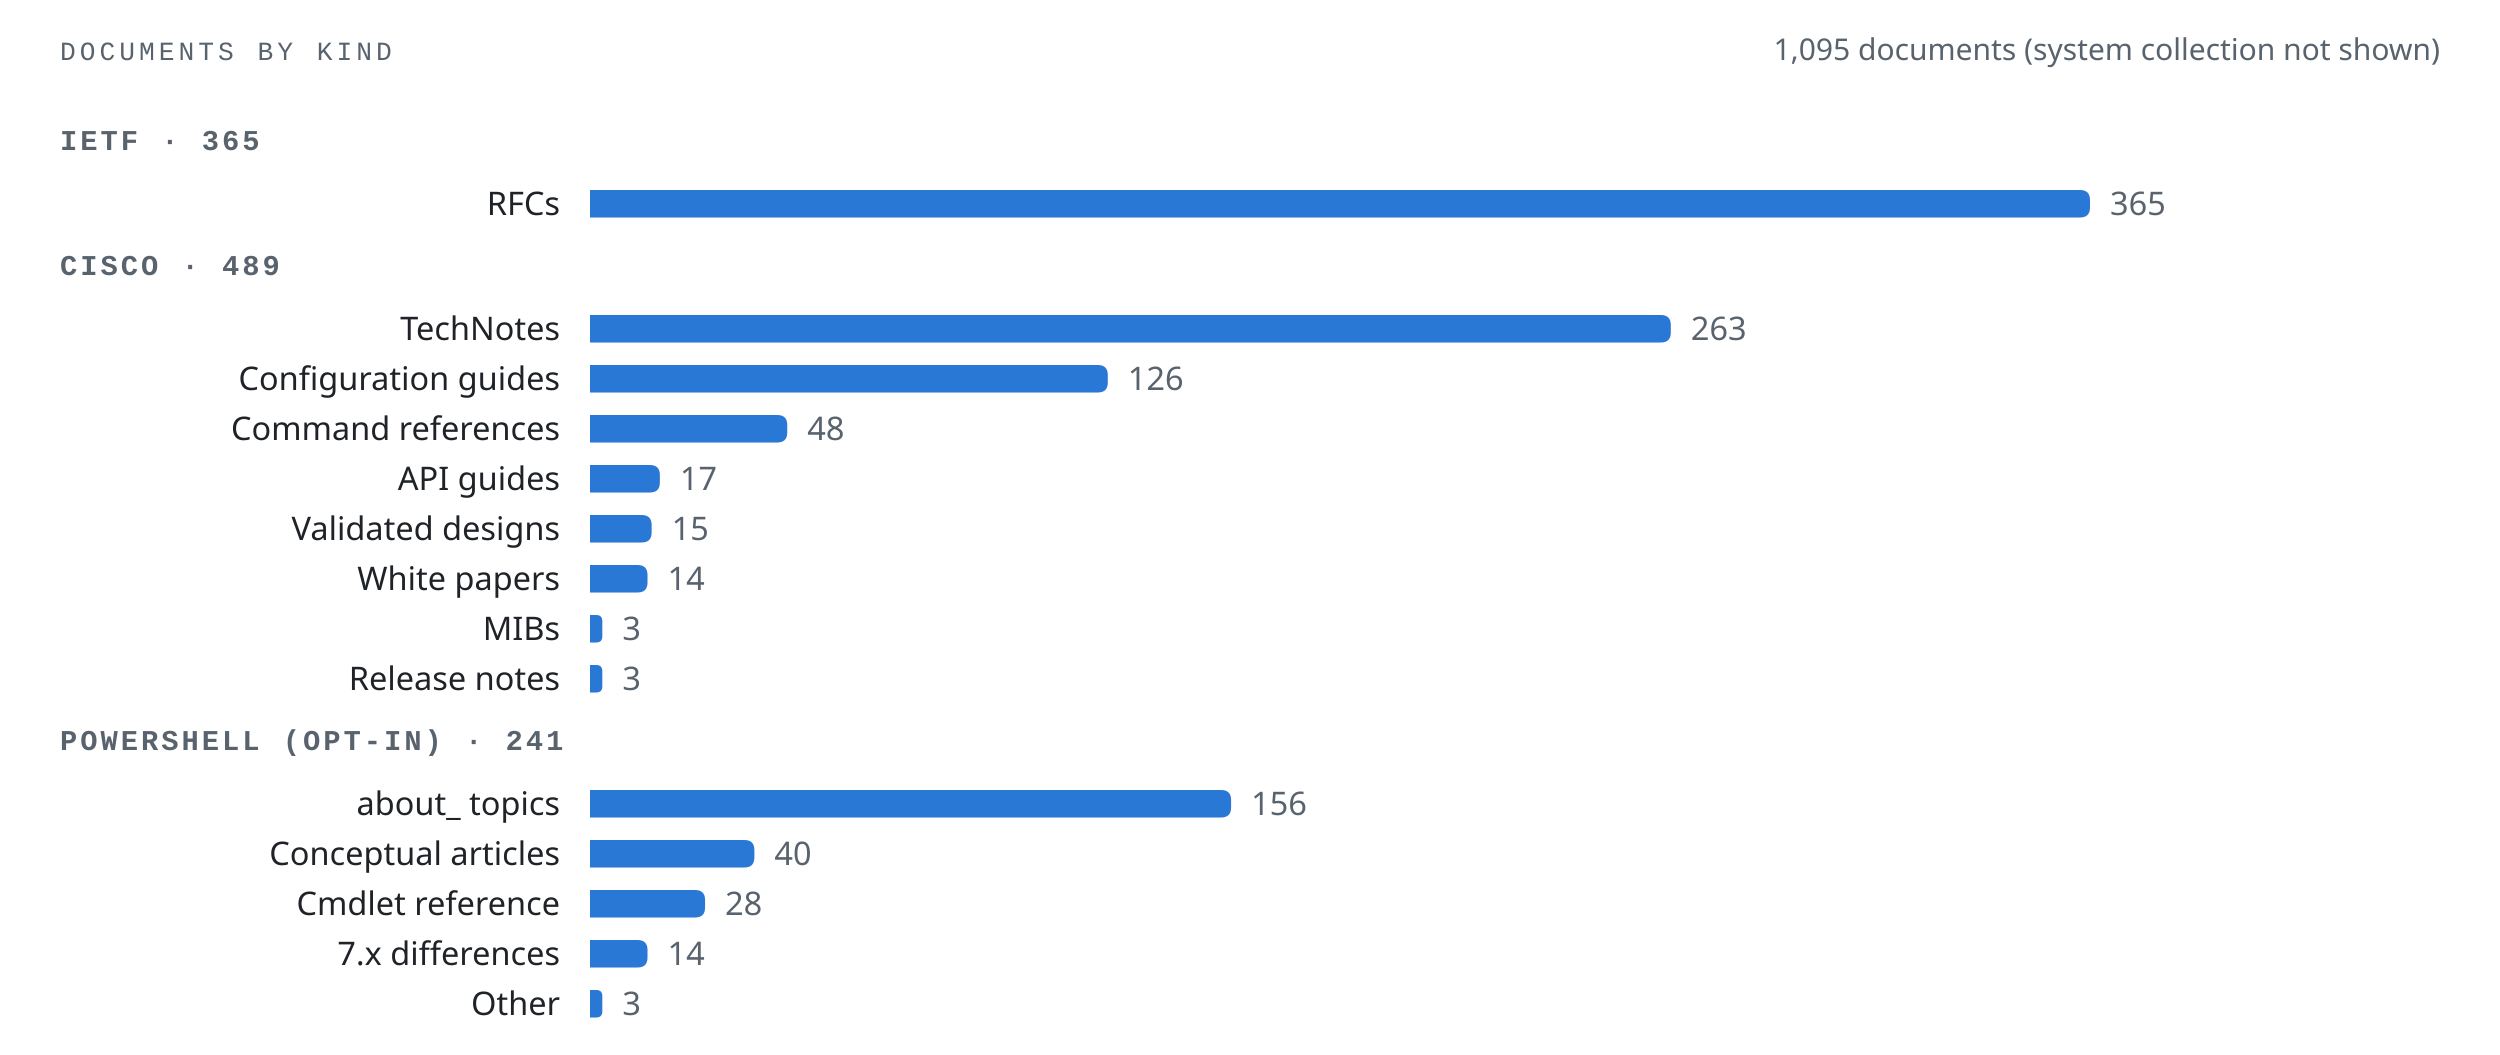
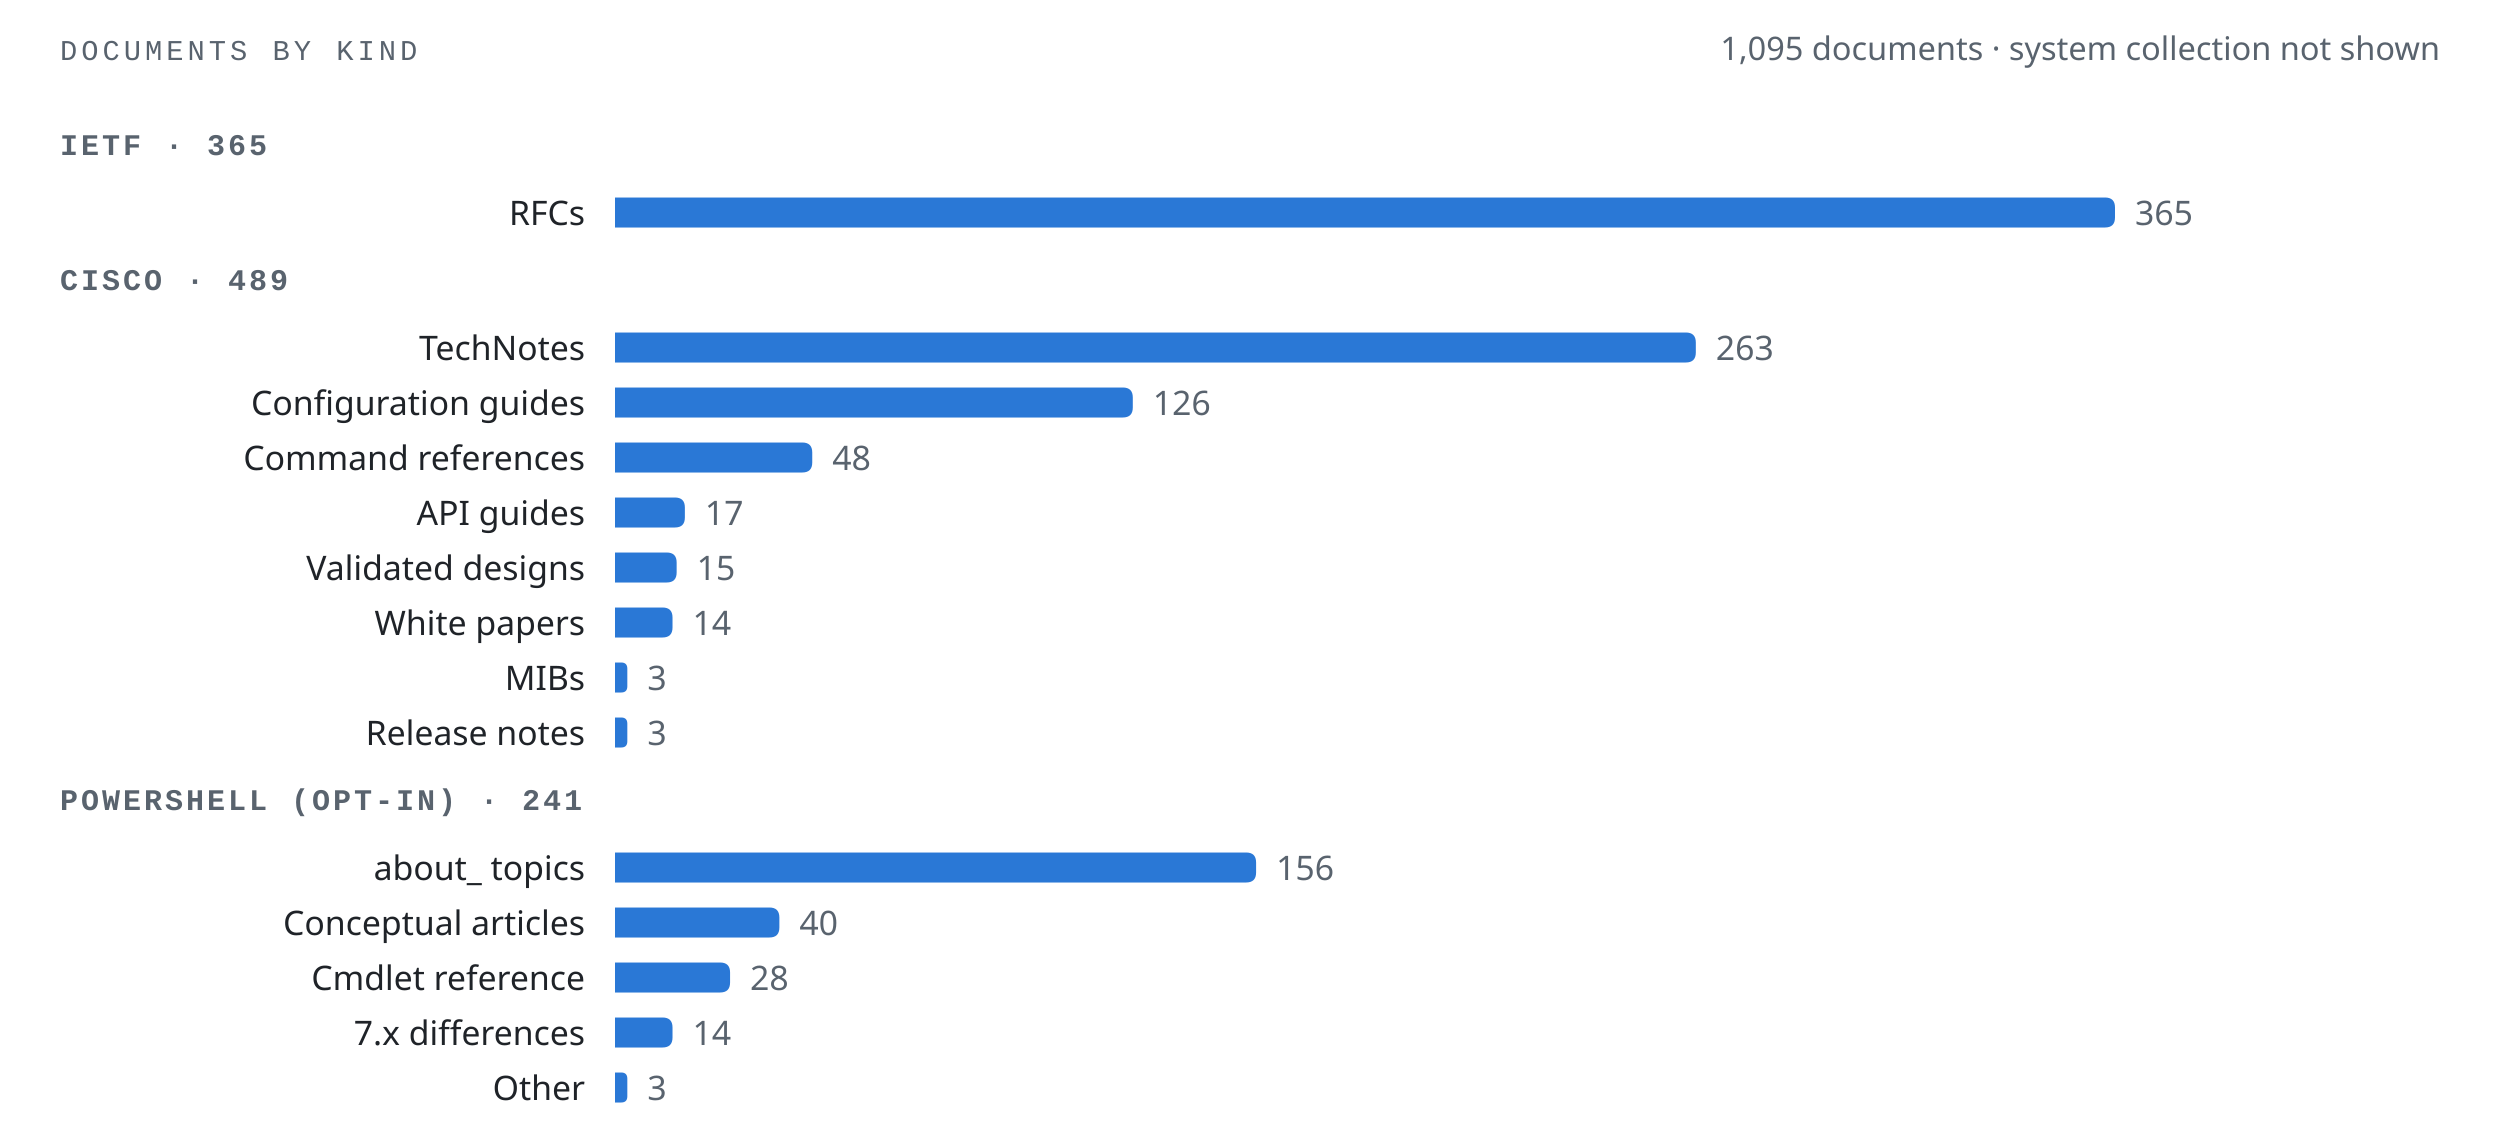
- <svg xmlns="http://www.w3.org/2000/svg" width="1000" height="422" viewBox="0 0 1000 422" role="img" aria-labelledby="t d">
+ <svg xmlns="http://www.w3.org/2000/svg" width="1000" height="458" viewBox="0 0 1000 458" role="img" aria-labelledby="t d">
  <style>.s{font-family:-apple-system,BlinkMacSystemFont,'Segoe UI','Noto Sans',Helvetica,Arial,sans-serif}.m{font-family:ui-monospace,SFMono-Regular,'SF Mono',Menlo,Consolas,'Liberation Mono',monospace}</style>
  <defs>
    <marker id="ah" viewBox="0 0 10 10" refX="9" refY="5" markerWidth="6.5" markerHeight="6.5" orient="auto">
      <path d="M0 1L9.5 5L0 9z" fill="#59636e" />
    </marker>
  </defs>
-   <text x="24" y="24" class="m" font-size="10.5" font-weight="400" fill="#59636e" letter-spacing="1.6">DOCUMENTS BY KIND</text>
-   <text x="976" y="24" class="s" font-size="12" font-weight="400" fill="#59636e" text-anchor="end">1,095 documents (system collection not shown)</text>
-   <text x="24" y="60" class="m" font-size="11.5" font-weight="600" fill="#59636e" letter-spacing="1.2">IETF · 365</text>
-   <text x="224" y="86" class="s" font-size="13" font-weight="400" fill="#1f2328" text-anchor="end">RFCs</text>
-   <path d="M236 76H832Q836 76 836 80V83Q836 87 832 87H236Z" fill="#2a78d6" />
-   <text x="844" y="86" class="s" font-size="13" font-weight="400" fill="#59636e">365</text>
-   <text x="24" y="110" class="m" font-size="11.5" font-weight="600" fill="#59636e" letter-spacing="1.2">CISCO · 489</text>
-   <text x="224" y="136" class="s" font-size="13" font-weight="400" fill="#1f2328" text-anchor="end">TechNotes</text>
-   <path d="M236 126H664.33Q668.33 126 668.33 130V133Q668.33 137 664.33 137H236Z" fill="#2a78d6" />
-   <text x="676.329" y="136" class="s" font-size="13" font-weight="400" fill="#59636e">263</text>
-   <text x="224" y="156" class="s" font-size="13" font-weight="400" fill="#1f2328" text-anchor="end">Configuration guides</text>
-   <path d="M236 146H439.12Q443.12 146 443.12 150V153Q443.12 157 439.12 157H236Z" fill="#2a78d6" />
-   <text x="451.123" y="156" class="s" font-size="13" font-weight="400" fill="#59636e">126</text>
-   <text x="224" y="176" class="s" font-size="13" font-weight="400" fill="#1f2328" text-anchor="end">Command references</text>
-   <path d="M236 166H310.9Q314.9 166 314.9 170V173Q314.9 177 310.9 177H236Z" fill="#2a78d6" />
-   <text x="322.904" y="176" class="s" font-size="13" font-weight="400" fill="#59636e">48</text>
-   <text x="224" y="196" class="s" font-size="13" font-weight="400" fill="#1f2328" text-anchor="end">API guides</text>
-   <path d="M236 186H259.95Q263.95 186 263.95 190V193Q263.95 197 259.95 197H236Z" fill="#2a78d6" />
-   <text x="271.945" y="196" class="s" font-size="13" font-weight="400" fill="#59636e">17</text>
-   <text x="224" y="216" class="s" font-size="13" font-weight="400" fill="#1f2328" text-anchor="end">Validated designs</text>
-   <path d="M236 206H256.66Q260.66 206 260.66 210V213Q260.66 217 256.66 217H236Z" fill="#2a78d6" />
-   <text x="268.658" y="216" class="s" font-size="13" font-weight="400" fill="#59636e">15</text>
-   <text x="224" y="236" class="s" font-size="13" font-weight="400" fill="#1f2328" text-anchor="end">White papers</text>
-   <path d="M236 226H255.01Q259.01 226 259.01 230V233Q259.01 237 255.01 237H236Z" fill="#2a78d6" />
-   <text x="267.014" y="236" class="s" font-size="13" font-weight="400" fill="#59636e">14</text>
-   <text x="224" y="256" class="s" font-size="13" font-weight="400" fill="#1f2328" text-anchor="end">MIBs</text>
-   <path d="M236 246H238.47Q240.93 246 240.93 248.466V254.534Q240.93 257 238.47 257H236Z" fill="#2a78d6" />
-   <text x="248.932" y="256" class="s" font-size="13" font-weight="400" fill="#59636e">3</text>
-   <text x="224" y="276" class="s" font-size="13" font-weight="400" fill="#1f2328" text-anchor="end">Release notes</text>
-   <path d="M236 266H238.47Q240.93 266 240.93 268.466V274.534Q240.93 277 238.47 277H236Z" fill="#2a78d6" />
-   <text x="248.932" y="276" class="s" font-size="13" font-weight="400" fill="#59636e">3</text>
-   <text x="24" y="300" class="m" font-size="11.5" font-weight="600" fill="#59636e" letter-spacing="1.2">POWERSHELL (OPT-IN) · 241</text>
-   <text x="224" y="326" class="s" font-size="13" font-weight="400" fill="#1f2328" text-anchor="end">about_ topics</text>
-   <path d="M236 316H488.44Q492.44 316 492.44 320V323Q492.44 327 488.44 327H236Z" fill="#2a78d6" />
-   <text x="500.438" y="326" class="s" font-size="13" font-weight="400" fill="#59636e">156</text>
-   <text x="224" y="346" class="s" font-size="13" font-weight="400" fill="#1f2328" text-anchor="end">Conceptual articles</text>
-   <path d="M236 336H297.75Q301.75 336 301.75 340V343Q301.75 347 297.75 347H236Z" fill="#2a78d6" />
-   <text x="309.753" y="346" class="s" font-size="13" font-weight="400" fill="#59636e">40</text>
-   <text x="224" y="366" class="s" font-size="13" font-weight="400" fill="#1f2328" text-anchor="end">Cmdlet reference</text>
-   <path d="M236 356H278.03Q282.03 356 282.03 360V363Q282.03 367 278.03 367H236Z" fill="#2a78d6" />
-   <text x="290.027" y="366" class="s" font-size="13" font-weight="400" fill="#59636e">28</text>
-   <text x="224" y="386" class="s" font-size="13" font-weight="400" fill="#1f2328" text-anchor="end">7.x differences</text>
-   <path d="M236 376H255.01Q259.01 376 259.01 380V383Q259.01 387 255.01 387H236Z" fill="#2a78d6" />
-   <text x="267.014" y="386" class="s" font-size="13" font-weight="400" fill="#59636e">14</text>
-   <text x="224" y="406" class="s" font-size="13" font-weight="400" fill="#1f2328" text-anchor="end">Other</text>
-   <path d="M236 396H238.47Q240.93 396 240.93 398.466V404.534Q240.93 407 238.47 407H236Z" fill="#2a78d6" />
-   <text x="248.932" y="406" class="s" font-size="13" font-weight="400" fill="#59636e">3</text>
+   <text x="24" y="24" class="m" font-size="11.5" font-weight="400" fill="#59636e" letter-spacing="1.6">DOCUMENTS BY KIND</text>
+   <text x="976" y="24" class="s" font-size="13" font-weight="400" fill="#59636e" text-anchor="end">1,095 documents · system collection not shown</text>
+   <text x="24" y="62" class="m" font-size="12" font-weight="600" fill="#59636e" letter-spacing="1.2">IETF · 365</text>
+   <text x="234" y="90" class="s" font-size="13.5" font-weight="400" fill="#1f2328" text-anchor="end">RFCs</text>
+   <path d="M246 79H842Q846 79 846 83V87Q846 91 842 91H246Z" fill="#2a78d6" />
+   <text x="854" y="90" class="s" font-size="13.5" font-weight="400" fill="#59636e">365</text>
+   <text x="24" y="116" class="m" font-size="12" font-weight="600" fill="#59636e" letter-spacing="1.2">CISCO · 489</text>
+   <text x="234" y="144" class="s" font-size="13.5" font-weight="400" fill="#1f2328" text-anchor="end">TechNotes</text>
+   <path d="M246 133H674.33Q678.33 133 678.33 137V141Q678.33 145 674.33 145H246Z" fill="#2a78d6" />
+   <text x="686.329" y="144" class="s" font-size="13.5" font-weight="400" fill="#59636e">263</text>
+   <text x="234" y="166" class="s" font-size="13.5" font-weight="400" fill="#1f2328" text-anchor="end">Configuration guides</text>
+   <path d="M246 155H449.12Q453.12 155 453.12 159V163Q453.12 167 449.12 167H246Z" fill="#2a78d6" />
+   <text x="461.123" y="166" class="s" font-size="13.5" font-weight="400" fill="#59636e">126</text>
+   <text x="234" y="188" class="s" font-size="13.5" font-weight="400" fill="#1f2328" text-anchor="end">Command references</text>
+   <path d="M246 177H320.9Q324.9 177 324.9 181V185Q324.9 189 320.9 189H246Z" fill="#2a78d6" />
+   <text x="332.904" y="188" class="s" font-size="13.5" font-weight="400" fill="#59636e">48</text>
+   <text x="234" y="210" class="s" font-size="13.5" font-weight="400" fill="#1f2328" text-anchor="end">API guides</text>
+   <path d="M246 199H269.95Q273.95 199 273.95 203V207Q273.95 211 269.95 211H246Z" fill="#2a78d6" />
+   <text x="281.945" y="210" class="s" font-size="13.5" font-weight="400" fill="#59636e">17</text>
+   <text x="234" y="232" class="s" font-size="13.5" font-weight="400" fill="#1f2328" text-anchor="end">Validated designs</text>
+   <path d="M246 221H266.66Q270.66 221 270.66 225V229Q270.66 233 266.66 233H246Z" fill="#2a78d6" />
+   <text x="278.658" y="232" class="s" font-size="13.5" font-weight="400" fill="#59636e">15</text>
+   <text x="234" y="254" class="s" font-size="13.5" font-weight="400" fill="#1f2328" text-anchor="end">White papers</text>
+   <path d="M246 243H265.01Q269.01 243 269.01 247V251Q269.01 255 265.01 255H246Z" fill="#2a78d6" />
+   <text x="277.014" y="254" class="s" font-size="13.5" font-weight="400" fill="#59636e">14</text>
+   <text x="234" y="276" class="s" font-size="13.5" font-weight="400" fill="#1f2328" text-anchor="end">MIBs</text>
+   <path d="M246 265H248.47Q250.93 265 250.93 267.466V274.534Q250.93 277 248.47 277H246Z" fill="#2a78d6" />
+   <text x="258.932" y="276" class="s" font-size="13.5" font-weight="400" fill="#59636e">3</text>
+   <text x="234" y="298" class="s" font-size="13.5" font-weight="400" fill="#1f2328" text-anchor="end">Release notes</text>
+   <path d="M246 287H248.47Q250.93 287 250.93 289.466V296.534Q250.93 299 248.47 299H246Z" fill="#2a78d6" />
+   <text x="258.932" y="298" class="s" font-size="13.5" font-weight="400" fill="#59636e">3</text>
+   <text x="24" y="324" class="m" font-size="12" font-weight="600" fill="#59636e" letter-spacing="1.2">POWERSHELL (OPT-IN) · 241</text>
+   <text x="234" y="352" class="s" font-size="13.5" font-weight="400" fill="#1f2328" text-anchor="end">about_ topics</text>
+   <path d="M246 341H498.44Q502.44 341 502.44 345V349Q502.44 353 498.44 353H246Z" fill="#2a78d6" />
+   <text x="510.438" y="352" class="s" font-size="13.5" font-weight="400" fill="#59636e">156</text>
+   <text x="234" y="374" class="s" font-size="13.5" font-weight="400" fill="#1f2328" text-anchor="end">Conceptual articles</text>
+   <path d="M246 363H307.75Q311.75 363 311.75 367V371Q311.75 375 307.75 375H246Z" fill="#2a78d6" />
+   <text x="319.753" y="374" class="s" font-size="13.5" font-weight="400" fill="#59636e">40</text>
+   <text x="234" y="396" class="s" font-size="13.5" font-weight="400" fill="#1f2328" text-anchor="end">Cmdlet reference</text>
+   <path d="M246 385H288.03Q292.03 385 292.03 389V393Q292.03 397 288.03 397H246Z" fill="#2a78d6" />
+   <text x="300.027" y="396" class="s" font-size="13.5" font-weight="400" fill="#59636e">28</text>
+   <text x="234" y="418" class="s" font-size="13.5" font-weight="400" fill="#1f2328" text-anchor="end">7.x differences</text>
+   <path d="M246 407H265.01Q269.01 407 269.01 411V415Q269.01 419 265.01 419H246Z" fill="#2a78d6" />
+   <text x="277.014" y="418" class="s" font-size="13.5" font-weight="400" fill="#59636e">14</text>
+   <text x="234" y="440" class="s" font-size="13.5" font-weight="400" fill="#1f2328" text-anchor="end">Other</text>
+   <path d="M246 429H248.47Q250.93 429 250.93 431.466V438.534Q250.93 441 248.47 441H246Z" fill="#2a78d6" />
+   <text x="258.932" y="440" class="s" font-size="13.5" font-weight="400" fill="#59636e">3</text>
</svg>
